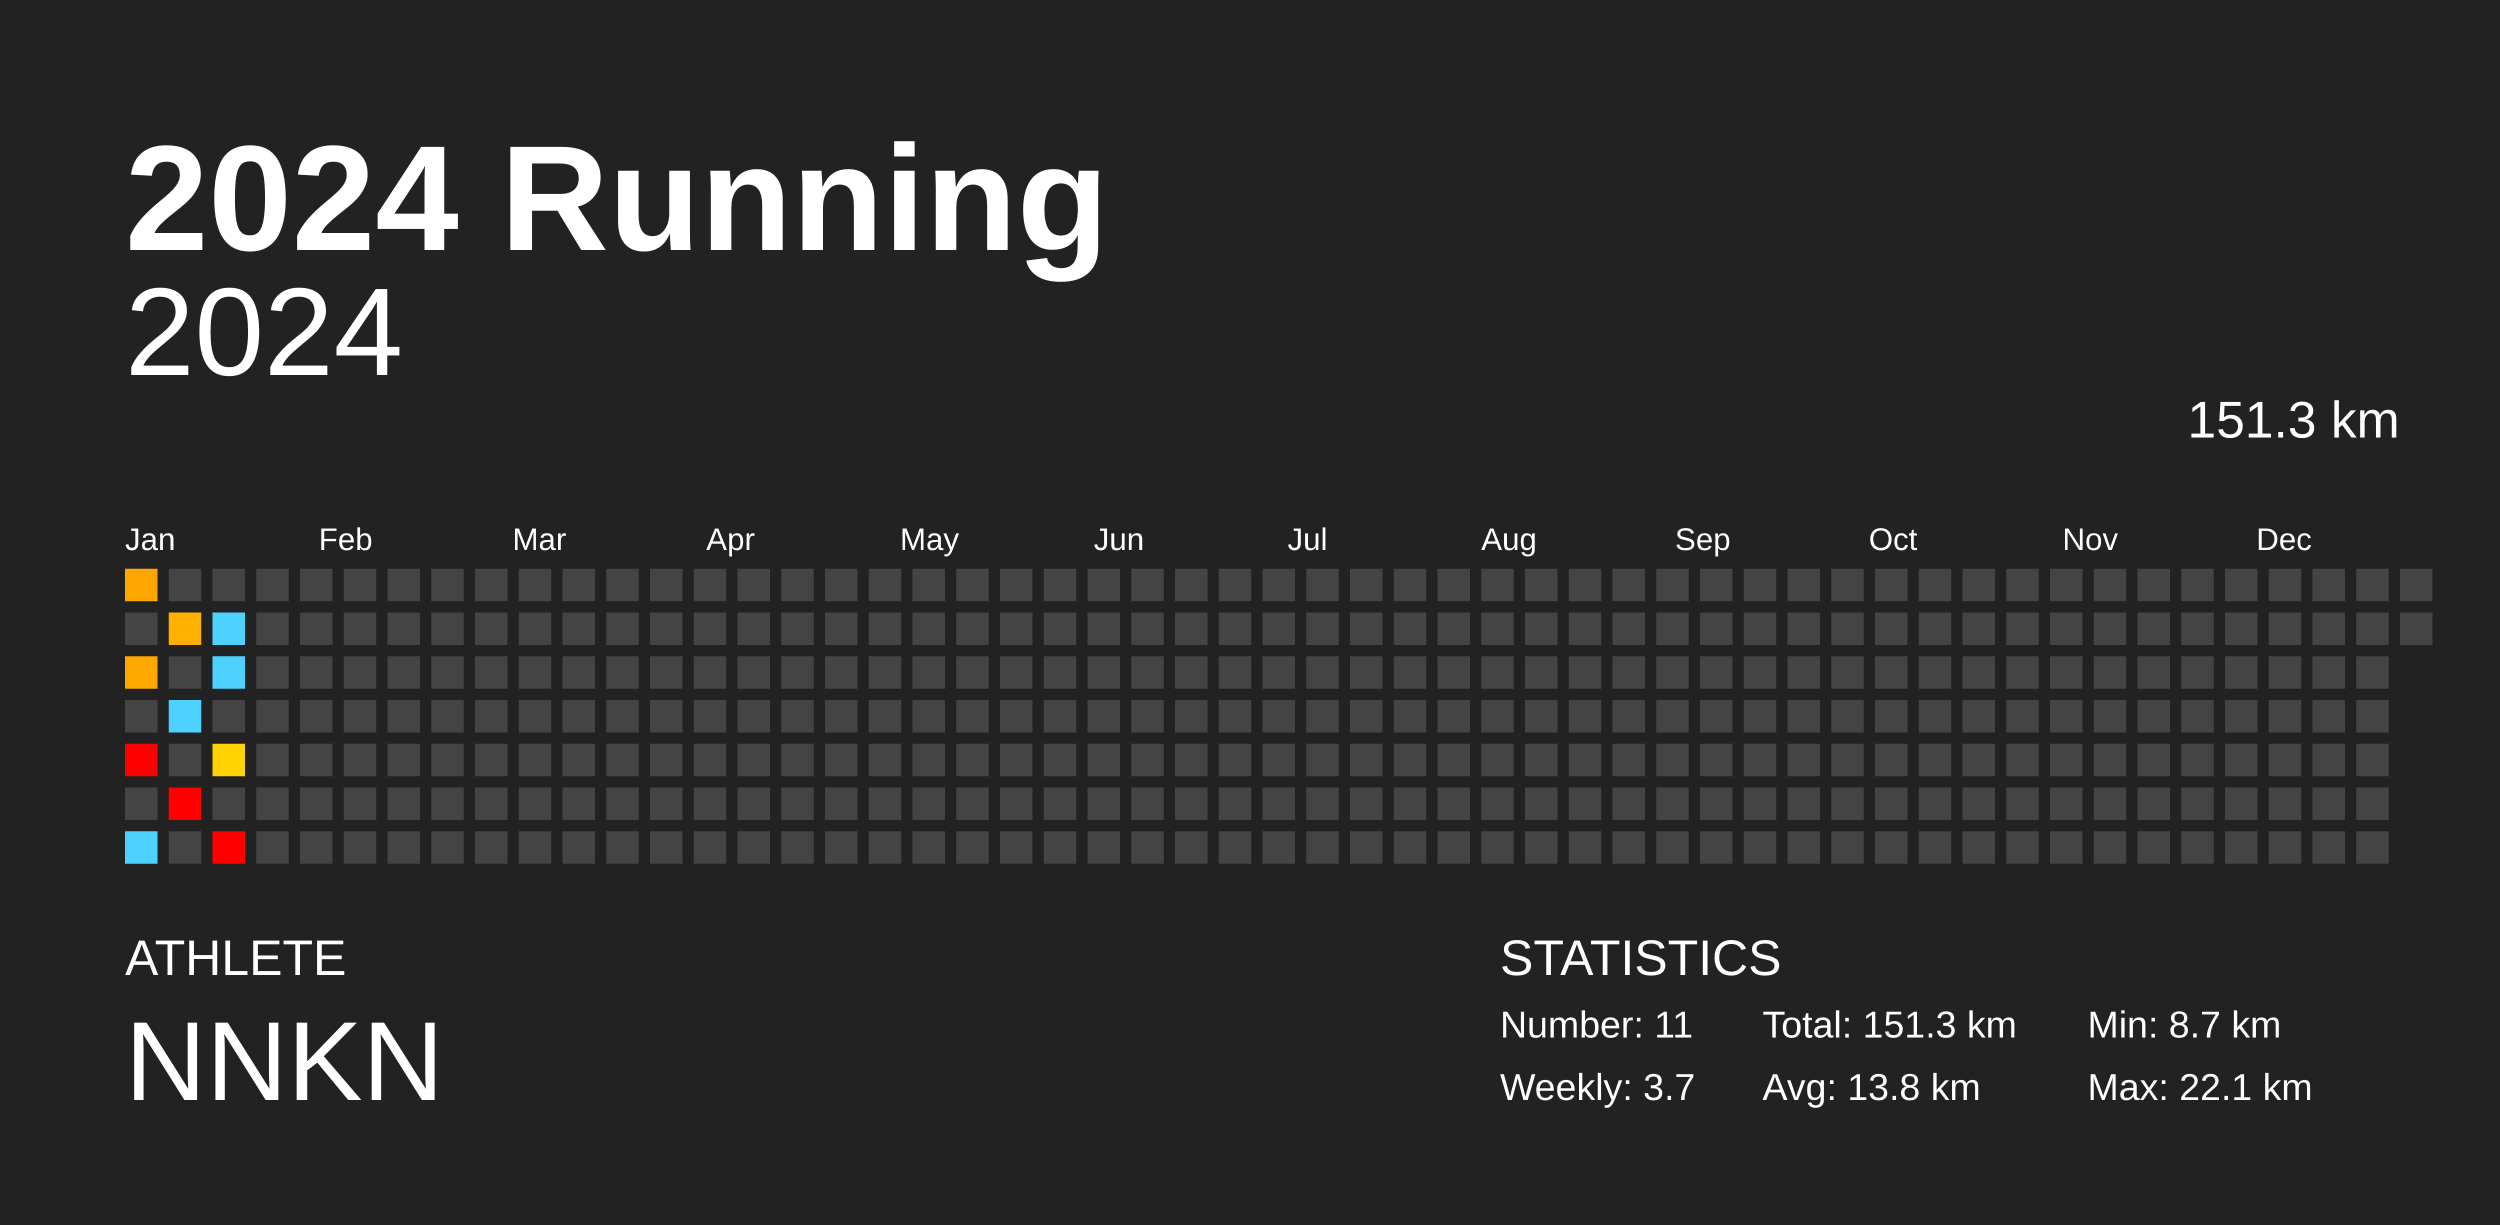
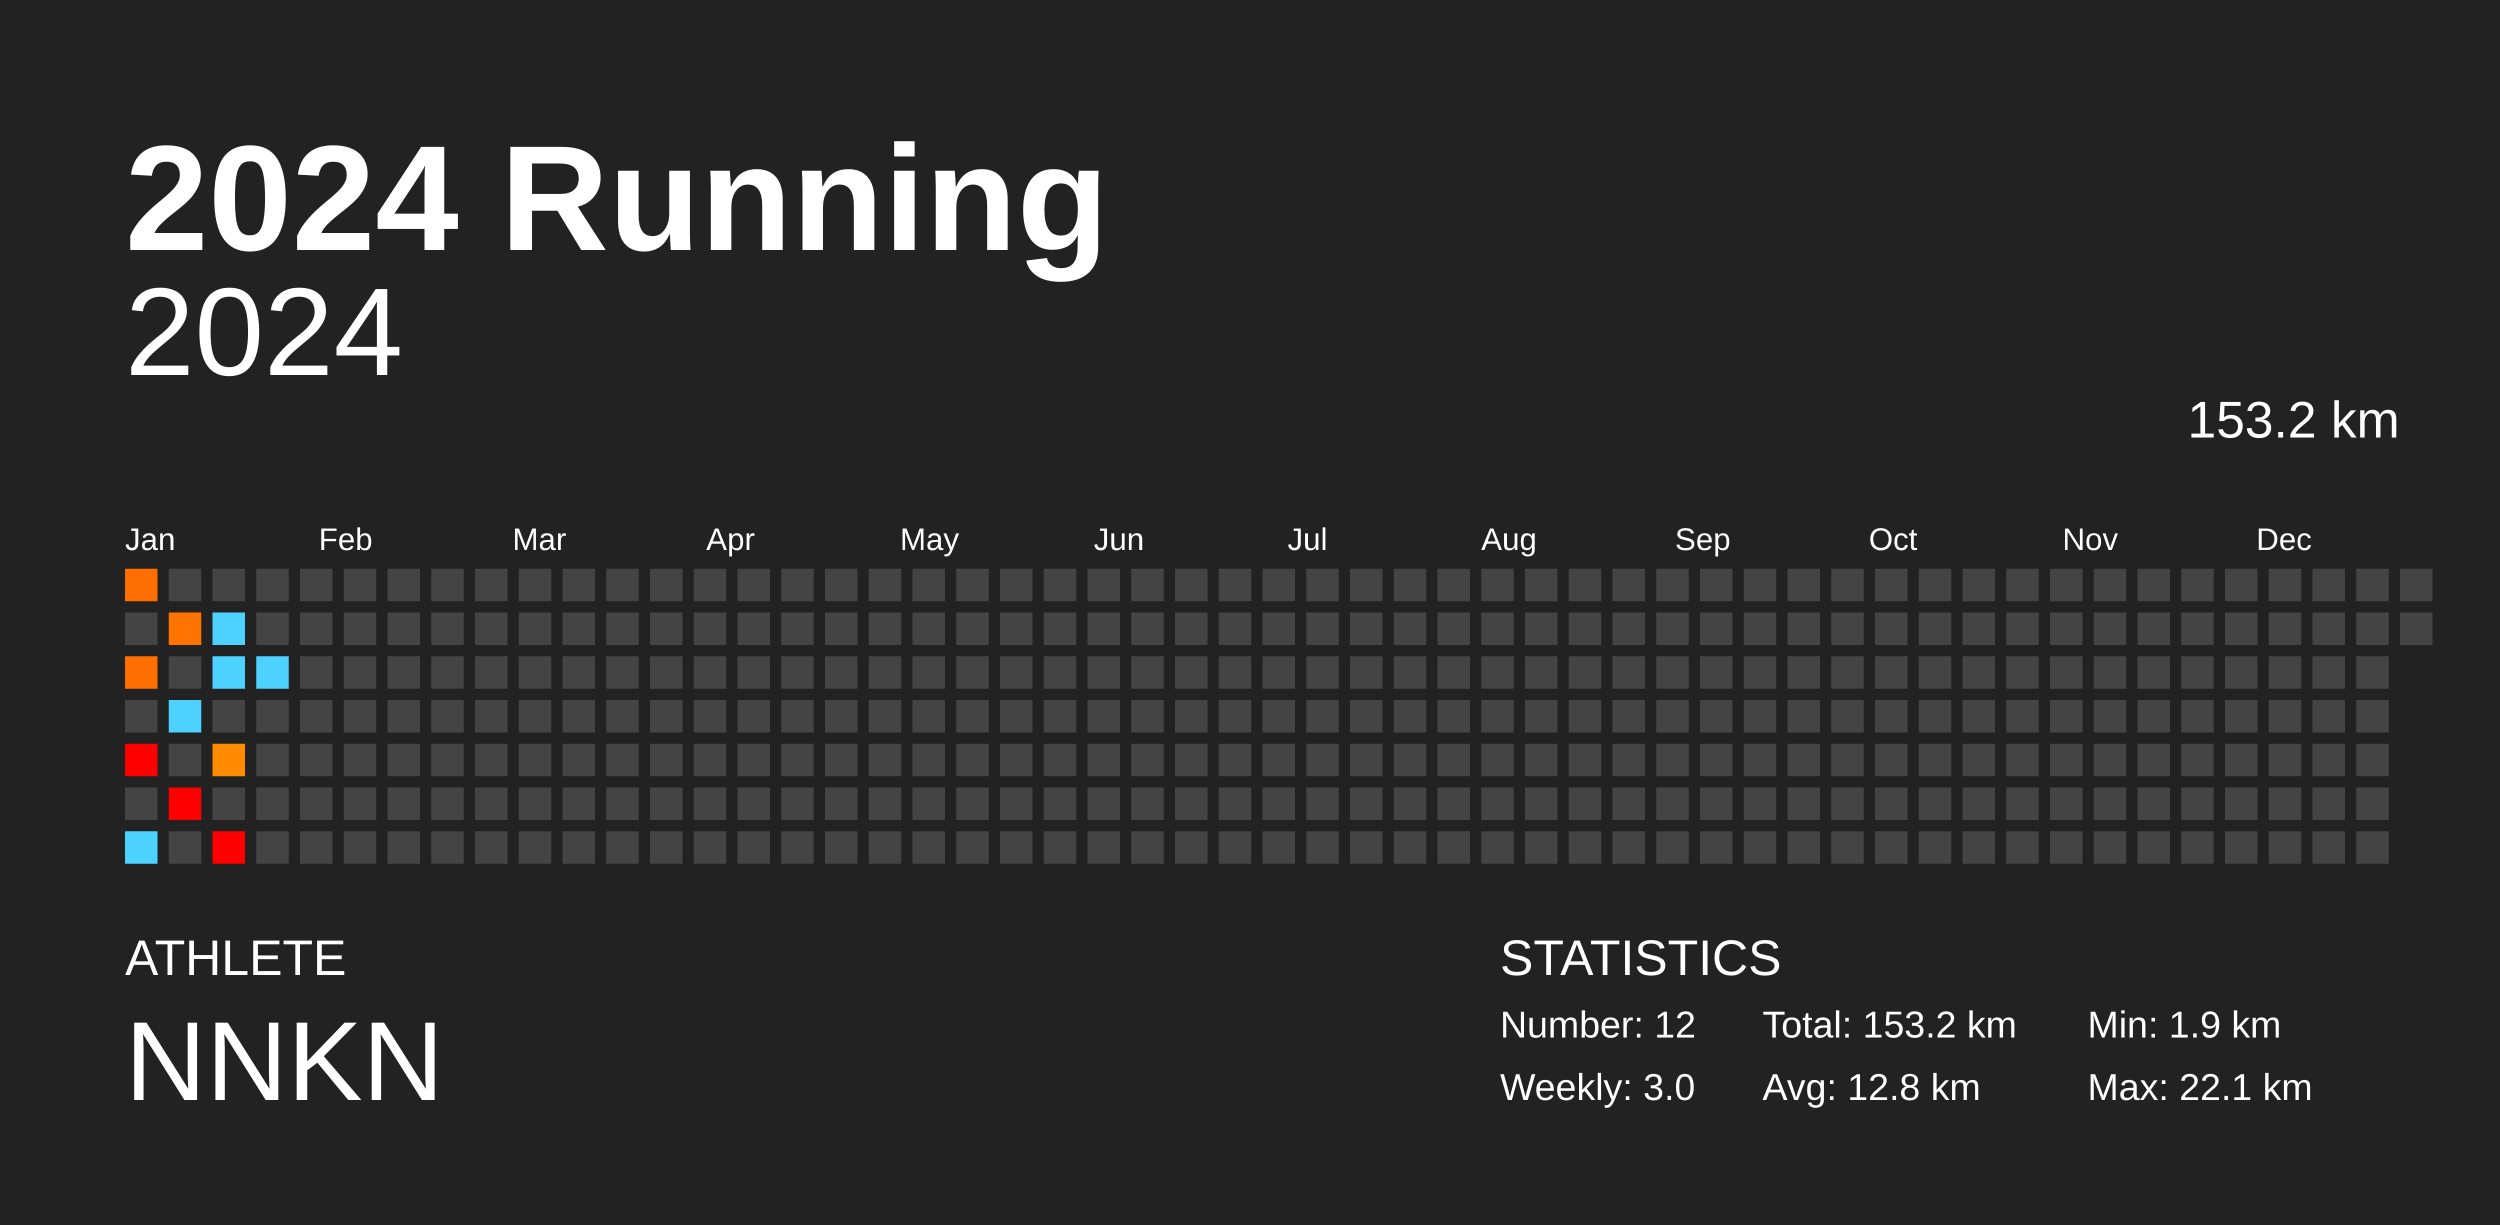
<svg xmlns="http://www.w3.org/2000/svg" baseProfile="full" height="98mm" version="1.1" viewBox="0,0,200,98" width="200mm">
  <defs />
  <rect fill="#222222" height="98" width="200" x="0" y="0" />
  <text fill="#FFFFFF" style="font-size:12px; font-family:Arial; font-weight:bold;" x="10" y="20">2024 Running</text>
  <text fill="#FFFFFF" style="font-size:4px; font-family:Arial" x="10" y="78">ATHLETE</text>
  <text fill="#FFFFFF" style="font-size:9px; font-family:Arial" x="10" y="88">NNKN</text>
  <text fill="#FFFFFF" style="font-size:4px; font-family:Arial" x="120" y="78">STATISTICS</text>
-   <text fill="#FFFFFF" style="font-size:3px; font-family:Arial" x="120" y="83">Number: 11</text>
-   <text fill="#FFFFFF" style="font-size:3px; font-family:Arial" x="120" y="88">Weekly: 3.7</text>
-   <text fill="#FFFFFF" style="font-size:3px; font-family:Arial" x="141" y="83">Total: 151.3 km</text>
-   <text fill="#FFFFFF" style="font-size:3px; font-family:Arial" x="141" y="88">Avg: 13.8 km</text>
-   <text fill="#FFFFFF" style="font-size:3px; font-family:Arial" x="167" y="83">Min: 8.7 km</text>
+   <text fill="#FFFFFF" style="font-size:3px; font-family:Arial" x="120" y="83">Number: 12</text>
+   <text fill="#FFFFFF" style="font-size:3px; font-family:Arial" x="120" y="88">Weekly: 3.0</text>
+   <text fill="#FFFFFF" style="font-size:3px; font-family:Arial" x="141" y="83">Total: 153.2 km</text>
+   <text fill="#FFFFFF" style="font-size:3px; font-family:Arial" x="141" y="88">Avg: 12.8 km</text>
+   <text fill="#FFFFFF" style="font-size:3px; font-family:Arial" x="167" y="83">Min: 1.9 km</text>
  <text fill="#FFFFFF" style="font-size:3px; font-family:Arial" x="167" y="88">Max: 22.1 km</text>
  <text alignment-baseline="hanging" fill="#FFFFFF" style="font-size:10.0px; font-family:Arial;" x="10" y="30">2024</text>
-   <text alignment-baseline="hanging" fill="#FFFFFF" style="font-size:4.125px; font-family:Arial;" x="175" y="35">151.3 km</text>
+   <text alignment-baseline="hanging" fill="#FFFFFF" style="font-size:4.125px; font-family:Arial;" x="175" y="35">153.2 km</text>
  <text fill="#FFFFFF" style="font-size:2.5px; font-family:Arial" x="10.0" y="44">Jan</text>
  <text fill="#FFFFFF" style="font-size:2.5px; font-family:Arial" x="25.5" y="44">Feb</text>
  <text fill="#FFFFFF" style="font-size:2.5px; font-family:Arial" x="41.0" y="44">Mar</text>
  <text fill="#FFFFFF" style="font-size:2.5px; font-family:Arial" x="56.5" y="44">Apr</text>
  <text fill="#FFFFFF" style="font-size:2.5px; font-family:Arial" x="72.0" y="44">May</text>
  <text fill="#FFFFFF" style="font-size:2.5px; font-family:Arial" x="87.5" y="44">Jun</text>
  <text fill="#FFFFFF" style="font-size:2.5px; font-family:Arial" x="103.0" y="44">Jul</text>
  <text fill="#FFFFFF" style="font-size:2.5px; font-family:Arial" x="118.5" y="44">Aug</text>
  <text fill="#FFFFFF" style="font-size:2.5px; font-family:Arial" x="134.0" y="44">Sep</text>
  <text fill="#FFFFFF" style="font-size:2.5px; font-family:Arial" x="149.5" y="44">Oct</text>
  <text fill="#FFFFFF" style="font-size:2.5px; font-family:Arial" x="165.0" y="44">Nov</text>
  <text fill="#FFFFFF" style="font-size:2.5px; font-family:Arial" x="180.5" y="44">Dec</text>
-   <rect fill="#ffa700" height="2.6" width="2.6" x="10.0" y="45.5" />
+   <rect fill="#ff6e00" height="2.6" width="2.6" x="10.0" y="45.5" />
  <rect fill="#444444" height="2.6" width="2.6" x="10.0" y="49.0" />
-   <rect fill="#ffa800" height="2.6" width="2.6" x="10.0" y="52.5" />
+   <rect fill="#ff6f00" height="2.6" width="2.6" x="10.0" y="52.5" />
  <rect fill="#444444" height="2.6" width="2.6" x="10.0" y="56.0" />
  <rect fill="red" height="2.6" width="2.6" x="10.0" y="59.5" />
  <rect fill="#444444" height="2.6" width="2.6" x="10.0" y="63.0" />
  <rect fill="#4dd2ff" height="2.6" width="2.6" x="10.0" y="66.5" />
  <rect fill="#444444" height="2.6" width="2.6" x="13.5" y="45.5" />
-   <rect fill="#ffb000" height="2.6" width="2.6" x="13.5" y="49.0" />
+   <rect fill="#ff7400" height="2.6" width="2.6" x="13.5" y="49.0" />
  <rect fill="#444444" height="2.6" width="2.6" x="13.5" y="52.5" />
  <rect fill="#4dd2ff" height="2.6" width="2.6" x="13.5" y="56.0" />
  <rect fill="#444444" height="2.6" width="2.6" x="13.5" y="59.5" />
  <rect fill="red" height="2.6" width="2.6" x="13.5" y="63.0" />
  <rect fill="#444444" height="2.6" width="2.6" x="13.5" y="66.5" />
  <rect fill="#444444" height="2.6" width="2.6" x="17.0" y="45.5" />
  <rect fill="#4dd2ff" height="2.6" width="2.6" x="17.0" y="49.0" />
  <rect fill="#4dd2ff" height="2.6" width="2.6" x="17.0" y="52.5" />
  <rect fill="#444444" height="2.6" width="2.6" x="17.0" y="56.0" />
-   <rect fill="#ffd200" height="2.6" width="2.6" x="17.0" y="59.5" />
+   <rect fill="#ff8b00" height="2.6" width="2.6" x="17.0" y="59.5" />
  <rect fill="#444444" height="2.6" width="2.6" x="17.0" y="63.0" />
  <rect fill="red" height="2.6" width="2.6" x="17.0" y="66.5" />
  <rect fill="#444444" height="2.6" width="2.6" x="20.5" y="45.5" />
  <rect fill="#444444" height="2.6" width="2.6" x="20.5" y="49.0" />
-   <rect fill="#444444" height="2.6" width="2.6" x="20.5" y="52.5" />
+   <rect fill="#4dd2ff" height="2.6" width="2.6" x="20.5" y="52.5" />
  <rect fill="#444444" height="2.6" width="2.6" x="20.5" y="56.0" />
  <rect fill="#444444" height="2.6" width="2.6" x="20.5" y="59.5" />
  <rect fill="#444444" height="2.6" width="2.6" x="20.5" y="63.0" />
  <rect fill="#444444" height="2.6" width="2.6" x="20.5" y="66.5" />
  <rect fill="#444444" height="2.6" width="2.6" x="24.0" y="45.5" />
  <rect fill="#444444" height="2.6" width="2.6" x="24.0" y="49.0" />
  <rect fill="#444444" height="2.6" width="2.6" x="24.0" y="52.5" />
  <rect fill="#444444" height="2.6" width="2.6" x="24.0" y="56.0" />
  <rect fill="#444444" height="2.6" width="2.6" x="24.0" y="59.5" />
  <rect fill="#444444" height="2.6" width="2.6" x="24.0" y="63.0" />
  <rect fill="#444444" height="2.6" width="2.6" x="24.0" y="66.5" />
  <rect fill="#444444" height="2.6" width="2.6" x="27.5" y="45.5" />
  <rect fill="#444444" height="2.6" width="2.6" x="27.5" y="49.0" />
  <rect fill="#444444" height="2.6" width="2.6" x="27.5" y="52.5" />
  <rect fill="#444444" height="2.6" width="2.6" x="27.5" y="56.0" />
  <rect fill="#444444" height="2.6" width="2.6" x="27.5" y="59.5" />
  <rect fill="#444444" height="2.6" width="2.6" x="27.5" y="63.0" />
  <rect fill="#444444" height="2.6" width="2.6" x="27.5" y="66.5" />
  <rect fill="#444444" height="2.6" width="2.6" x="31.0" y="45.5" />
  <rect fill="#444444" height="2.6" width="2.6" x="31.0" y="49.0" />
  <rect fill="#444444" height="2.6" width="2.6" x="31.0" y="52.5" />
  <rect fill="#444444" height="2.6" width="2.6" x="31.0" y="56.0" />
  <rect fill="#444444" height="2.6" width="2.6" x="31.0" y="59.5" />
  <rect fill="#444444" height="2.6" width="2.6" x="31.0" y="63.0" />
  <rect fill="#444444" height="2.6" width="2.6" x="31.0" y="66.5" />
  <rect fill="#444444" height="2.6" width="2.6" x="34.5" y="45.5" />
  <rect fill="#444444" height="2.6" width="2.6" x="34.5" y="49.0" />
  <rect fill="#444444" height="2.6" width="2.6" x="34.5" y="52.5" />
  <rect fill="#444444" height="2.6" width="2.6" x="34.5" y="56.0" />
  <rect fill="#444444" height="2.6" width="2.6" x="34.5" y="59.5" />
  <rect fill="#444444" height="2.6" width="2.6" x="34.5" y="63.0" />
  <rect fill="#444444" height="2.6" width="2.6" x="34.5" y="66.5" />
  <rect fill="#444444" height="2.6" width="2.6" x="38.0" y="45.5" />
  <rect fill="#444444" height="2.6" width="2.6" x="38.0" y="49.0" />
  <rect fill="#444444" height="2.6" width="2.6" x="38.0" y="52.5" />
  <rect fill="#444444" height="2.6" width="2.6" x="38.0" y="56.0" />
  <rect fill="#444444" height="2.6" width="2.6" x="38.0" y="59.5" />
  <rect fill="#444444" height="2.6" width="2.6" x="38.0" y="63.0" />
  <rect fill="#444444" height="2.6" width="2.6" x="38.0" y="66.5" />
  <rect fill="#444444" height="2.6" width="2.6" x="41.5" y="45.5" />
  <rect fill="#444444" height="2.6" width="2.6" x="41.5" y="49.0" />
  <rect fill="#444444" height="2.6" width="2.6" x="41.5" y="52.5" />
  <rect fill="#444444" height="2.6" width="2.6" x="41.5" y="56.0" />
  <rect fill="#444444" height="2.6" width="2.6" x="41.5" y="59.5" />
  <rect fill="#444444" height="2.6" width="2.6" x="41.5" y="63.0" />
  <rect fill="#444444" height="2.6" width="2.6" x="41.5" y="66.5" />
  <rect fill="#444444" height="2.6" width="2.6" x="45.0" y="45.5" />
  <rect fill="#444444" height="2.6" width="2.6" x="45.0" y="49.0" />
  <rect fill="#444444" height="2.6" width="2.6" x="45.0" y="52.5" />
  <rect fill="#444444" height="2.6" width="2.6" x="45.0" y="56.0" />
  <rect fill="#444444" height="2.6" width="2.6" x="45.0" y="59.5" />
  <rect fill="#444444" height="2.6" width="2.6" x="45.0" y="63.0" />
  <rect fill="#444444" height="2.6" width="2.6" x="45.0" y="66.5" />
  <rect fill="#444444" height="2.6" width="2.6" x="48.5" y="45.5" />
  <rect fill="#444444" height="2.6" width="2.6" x="48.5" y="49.0" />
  <rect fill="#444444" height="2.6" width="2.6" x="48.5" y="52.5" />
  <rect fill="#444444" height="2.6" width="2.6" x="48.5" y="56.0" />
  <rect fill="#444444" height="2.6" width="2.6" x="48.5" y="59.5" />
  <rect fill="#444444" height="2.6" width="2.6" x="48.5" y="63.0" />
  <rect fill="#444444" height="2.6" width="2.6" x="48.5" y="66.5" />
  <rect fill="#444444" height="2.6" width="2.6" x="52.0" y="45.5" />
  <rect fill="#444444" height="2.6" width="2.6" x="52.0" y="49.0" />
  <rect fill="#444444" height="2.6" width="2.6" x="52.0" y="52.5" />
  <rect fill="#444444" height="2.6" width="2.6" x="52.0" y="56.0" />
  <rect fill="#444444" height="2.6" width="2.6" x="52.0" y="59.5" />
  <rect fill="#444444" height="2.6" width="2.6" x="52.0" y="63.0" />
  <rect fill="#444444" height="2.6" width="2.6" x="52.0" y="66.5" />
  <rect fill="#444444" height="2.6" width="2.6" x="55.5" y="45.5" />
  <rect fill="#444444" height="2.6" width="2.6" x="55.5" y="49.0" />
  <rect fill="#444444" height="2.6" width="2.6" x="55.5" y="52.5" />
  <rect fill="#444444" height="2.6" width="2.6" x="55.5" y="56.0" />
  <rect fill="#444444" height="2.6" width="2.6" x="55.5" y="59.5" />
  <rect fill="#444444" height="2.6" width="2.6" x="55.5" y="63.0" />
  <rect fill="#444444" height="2.6" width="2.6" x="55.5" y="66.5" />
  <rect fill="#444444" height="2.6" width="2.6" x="59.0" y="45.5" />
  <rect fill="#444444" height="2.6" width="2.6" x="59.0" y="49.0" />
  <rect fill="#444444" height="2.6" width="2.6" x="59.0" y="52.5" />
  <rect fill="#444444" height="2.6" width="2.6" x="59.0" y="56.0" />
  <rect fill="#444444" height="2.6" width="2.6" x="59.0" y="59.5" />
  <rect fill="#444444" height="2.6" width="2.6" x="59.0" y="63.0" />
  <rect fill="#444444" height="2.6" width="2.6" x="59.0" y="66.5" />
  <rect fill="#444444" height="2.6" width="2.6" x="62.5" y="45.5" />
  <rect fill="#444444" height="2.6" width="2.6" x="62.5" y="49.0" />
  <rect fill="#444444" height="2.6" width="2.6" x="62.5" y="52.5" />
  <rect fill="#444444" height="2.6" width="2.6" x="62.5" y="56.0" />
  <rect fill="#444444" height="2.6" width="2.6" x="62.5" y="59.5" />
  <rect fill="#444444" height="2.6" width="2.6" x="62.5" y="63.0" />
  <rect fill="#444444" height="2.6" width="2.6" x="62.5" y="66.5" />
  <rect fill="#444444" height="2.6" width="2.6" x="66.0" y="45.5" />
  <rect fill="#444444" height="2.6" width="2.6" x="66.0" y="49.0" />
  <rect fill="#444444" height="2.6" width="2.6" x="66.0" y="52.5" />
  <rect fill="#444444" height="2.6" width="2.6" x="66.0" y="56.0" />
  <rect fill="#444444" height="2.6" width="2.6" x="66.0" y="59.5" />
  <rect fill="#444444" height="2.6" width="2.6" x="66.0" y="63.0" />
  <rect fill="#444444" height="2.6" width="2.6" x="66.0" y="66.5" />
  <rect fill="#444444" height="2.6" width="2.6" x="69.5" y="45.5" />
  <rect fill="#444444" height="2.6" width="2.6" x="69.5" y="49.0" />
  <rect fill="#444444" height="2.6" width="2.6" x="69.5" y="52.5" />
  <rect fill="#444444" height="2.6" width="2.6" x="69.5" y="56.0" />
  <rect fill="#444444" height="2.6" width="2.6" x="69.5" y="59.5" />
  <rect fill="#444444" height="2.6" width="2.6" x="69.5" y="63.0" />
  <rect fill="#444444" height="2.6" width="2.6" x="69.5" y="66.5" />
  <rect fill="#444444" height="2.6" width="2.6" x="73.0" y="45.5" />
  <rect fill="#444444" height="2.6" width="2.6" x="73.0" y="49.0" />
  <rect fill="#444444" height="2.6" width="2.6" x="73.0" y="52.5" />
  <rect fill="#444444" height="2.6" width="2.6" x="73.0" y="56.0" />
  <rect fill="#444444" height="2.6" width="2.6" x="73.0" y="59.5" />
  <rect fill="#444444" height="2.6" width="2.6" x="73.0" y="63.0" />
  <rect fill="#444444" height="2.6" width="2.6" x="73.0" y="66.5" />
  <rect fill="#444444" height="2.6" width="2.6" x="76.5" y="45.5" />
  <rect fill="#444444" height="2.6" width="2.6" x="76.5" y="49.0" />
  <rect fill="#444444" height="2.6" width="2.6" x="76.5" y="52.5" />
  <rect fill="#444444" height="2.6" width="2.6" x="76.5" y="56.0" />
  <rect fill="#444444" height="2.6" width="2.6" x="76.5" y="59.5" />
  <rect fill="#444444" height="2.6" width="2.6" x="76.5" y="63.0" />
  <rect fill="#444444" height="2.6" width="2.6" x="76.5" y="66.5" />
  <rect fill="#444444" height="2.6" width="2.6" x="80.0" y="45.5" />
  <rect fill="#444444" height="2.6" width="2.6" x="80.0" y="49.0" />
  <rect fill="#444444" height="2.6" width="2.6" x="80.0" y="52.5" />
  <rect fill="#444444" height="2.6" width="2.6" x="80.0" y="56.0" />
  <rect fill="#444444" height="2.6" width="2.6" x="80.0" y="59.5" />
  <rect fill="#444444" height="2.6" width="2.6" x="80.0" y="63.0" />
  <rect fill="#444444" height="2.6" width="2.6" x="80.0" y="66.5" />
  <rect fill="#444444" height="2.6" width="2.6" x="83.5" y="45.5" />
  <rect fill="#444444" height="2.6" width="2.6" x="83.5" y="49.0" />
  <rect fill="#444444" height="2.6" width="2.6" x="83.5" y="52.5" />
  <rect fill="#444444" height="2.6" width="2.6" x="83.5" y="56.0" />
  <rect fill="#444444" height="2.6" width="2.6" x="83.5" y="59.5" />
  <rect fill="#444444" height="2.6" width="2.6" x="83.5" y="63.0" />
  <rect fill="#444444" height="2.6" width="2.6" x="83.5" y="66.5" />
  <rect fill="#444444" height="2.6" width="2.6" x="87.0" y="45.5" />
  <rect fill="#444444" height="2.6" width="2.6" x="87.0" y="49.0" />
  <rect fill="#444444" height="2.6" width="2.6" x="87.0" y="52.5" />
  <rect fill="#444444" height="2.6" width="2.6" x="87.0" y="56.0" />
  <rect fill="#444444" height="2.6" width="2.6" x="87.0" y="59.5" />
  <rect fill="#444444" height="2.6" width="2.6" x="87.0" y="63.0" />
  <rect fill="#444444" height="2.6" width="2.6" x="87.0" y="66.5" />
  <rect fill="#444444" height="2.6" width="2.6" x="90.5" y="45.5" />
  <rect fill="#444444" height="2.6" width="2.6" x="90.5" y="49.0" />
  <rect fill="#444444" height="2.6" width="2.6" x="90.5" y="52.5" />
  <rect fill="#444444" height="2.6" width="2.6" x="90.5" y="56.0" />
  <rect fill="#444444" height="2.6" width="2.6" x="90.5" y="59.5" />
  <rect fill="#444444" height="2.6" width="2.6" x="90.5" y="63.0" />
  <rect fill="#444444" height="2.6" width="2.6" x="90.5" y="66.5" />
  <rect fill="#444444" height="2.6" width="2.6" x="94.0" y="45.5" />
  <rect fill="#444444" height="2.6" width="2.6" x="94.0" y="49.0" />
  <rect fill="#444444" height="2.6" width="2.6" x="94.0" y="52.5" />
  <rect fill="#444444" height="2.6" width="2.6" x="94.0" y="56.0" />
  <rect fill="#444444" height="2.6" width="2.6" x="94.0" y="59.5" />
  <rect fill="#444444" height="2.6" width="2.6" x="94.0" y="63.0" />
  <rect fill="#444444" height="2.6" width="2.6" x="94.0" y="66.5" />
  <rect fill="#444444" height="2.6" width="2.6" x="97.5" y="45.5" />
  <rect fill="#444444" height="2.6" width="2.6" x="97.5" y="49.0" />
  <rect fill="#444444" height="2.6" width="2.6" x="97.5" y="52.5" />
  <rect fill="#444444" height="2.6" width="2.6" x="97.5" y="56.0" />
  <rect fill="#444444" height="2.6" width="2.6" x="97.5" y="59.5" />
  <rect fill="#444444" height="2.6" width="2.6" x="97.5" y="63.0" />
  <rect fill="#444444" height="2.6" width="2.6" x="97.5" y="66.5" />
  <rect fill="#444444" height="2.6" width="2.6" x="101.0" y="45.5" />
  <rect fill="#444444" height="2.6" width="2.6" x="101.0" y="49.0" />
  <rect fill="#444444" height="2.6" width="2.6" x="101.0" y="52.5" />
  <rect fill="#444444" height="2.6" width="2.6" x="101.0" y="56.0" />
  <rect fill="#444444" height="2.6" width="2.6" x="101.0" y="59.5" />
  <rect fill="#444444" height="2.6" width="2.6" x="101.0" y="63.0" />
  <rect fill="#444444" height="2.6" width="2.6" x="101.0" y="66.5" />
  <rect fill="#444444" height="2.6" width="2.6" x="104.5" y="45.5" />
  <rect fill="#444444" height="2.6" width="2.6" x="104.5" y="49.0" />
  <rect fill="#444444" height="2.6" width="2.6" x="104.5" y="52.5" />
  <rect fill="#444444" height="2.6" width="2.6" x="104.5" y="56.0" />
  <rect fill="#444444" height="2.6" width="2.6" x="104.5" y="59.5" />
  <rect fill="#444444" height="2.6" width="2.6" x="104.5" y="63.0" />
  <rect fill="#444444" height="2.6" width="2.6" x="104.5" y="66.5" />
  <rect fill="#444444" height="2.6" width="2.6" x="108.0" y="45.5" />
  <rect fill="#444444" height="2.6" width="2.6" x="108.0" y="49.0" />
  <rect fill="#444444" height="2.6" width="2.6" x="108.0" y="52.5" />
  <rect fill="#444444" height="2.6" width="2.6" x="108.0" y="56.0" />
  <rect fill="#444444" height="2.6" width="2.6" x="108.0" y="59.5" />
  <rect fill="#444444" height="2.6" width="2.6" x="108.0" y="63.0" />
  <rect fill="#444444" height="2.6" width="2.6" x="108.0" y="66.5" />
  <rect fill="#444444" height="2.6" width="2.6" x="111.5" y="45.5" />
  <rect fill="#444444" height="2.6" width="2.6" x="111.5" y="49.0" />
  <rect fill="#444444" height="2.6" width="2.6" x="111.5" y="52.5" />
  <rect fill="#444444" height="2.6" width="2.6" x="111.5" y="56.0" />
  <rect fill="#444444" height="2.6" width="2.6" x="111.5" y="59.5" />
  <rect fill="#444444" height="2.6" width="2.6" x="111.5" y="63.0" />
  <rect fill="#444444" height="2.6" width="2.6" x="111.5" y="66.5" />
  <rect fill="#444444" height="2.6" width="2.6" x="115.0" y="45.5" />
  <rect fill="#444444" height="2.6" width="2.6" x="115.0" y="49.0" />
  <rect fill="#444444" height="2.6" width="2.6" x="115.0" y="52.5" />
  <rect fill="#444444" height="2.6" width="2.6" x="115.0" y="56.0" />
  <rect fill="#444444" height="2.6" width="2.6" x="115.0" y="59.5" />
  <rect fill="#444444" height="2.6" width="2.6" x="115.0" y="63.0" />
  <rect fill="#444444" height="2.6" width="2.6" x="115.0" y="66.5" />
  <rect fill="#444444" height="2.6" width="2.6" x="118.5" y="45.5" />
  <rect fill="#444444" height="2.6" width="2.6" x="118.5" y="49.0" />
  <rect fill="#444444" height="2.6" width="2.6" x="118.5" y="52.5" />
  <rect fill="#444444" height="2.6" width="2.6" x="118.5" y="56.0" />
  <rect fill="#444444" height="2.6" width="2.6" x="118.5" y="59.5" />
  <rect fill="#444444" height="2.6" width="2.6" x="118.5" y="63.0" />
  <rect fill="#444444" height="2.6" width="2.6" x="118.5" y="66.5" />
  <rect fill="#444444" height="2.6" width="2.6" x="122.0" y="45.5" />
  <rect fill="#444444" height="2.6" width="2.6" x="122.0" y="49.0" />
  <rect fill="#444444" height="2.6" width="2.6" x="122.0" y="52.5" />
  <rect fill="#444444" height="2.6" width="2.6" x="122.0" y="56.0" />
  <rect fill="#444444" height="2.6" width="2.6" x="122.0" y="59.5" />
  <rect fill="#444444" height="2.6" width="2.6" x="122.0" y="63.0" />
  <rect fill="#444444" height="2.6" width="2.6" x="122.0" y="66.5" />
  <rect fill="#444444" height="2.6" width="2.6" x="125.5" y="45.5" />
  <rect fill="#444444" height="2.6" width="2.6" x="125.5" y="49.0" />
  <rect fill="#444444" height="2.6" width="2.6" x="125.5" y="52.5" />
  <rect fill="#444444" height="2.6" width="2.6" x="125.5" y="56.0" />
  <rect fill="#444444" height="2.6" width="2.6" x="125.5" y="59.5" />
  <rect fill="#444444" height="2.6" width="2.6" x="125.5" y="63.0" />
  <rect fill="#444444" height="2.6" width="2.6" x="125.5" y="66.5" />
  <rect fill="#444444" height="2.6" width="2.6" x="129.0" y="45.5" />
  <rect fill="#444444" height="2.6" width="2.6" x="129.0" y="49.0" />
  <rect fill="#444444" height="2.6" width="2.6" x="129.0" y="52.5" />
  <rect fill="#444444" height="2.6" width="2.6" x="129.0" y="56.0" />
  <rect fill="#444444" height="2.6" width="2.6" x="129.0" y="59.5" />
  <rect fill="#444444" height="2.6" width="2.6" x="129.0" y="63.0" />
  <rect fill="#444444" height="2.6" width="2.6" x="129.0" y="66.5" />
  <rect fill="#444444" height="2.6" width="2.6" x="132.5" y="45.5" />
  <rect fill="#444444" height="2.6" width="2.6" x="132.5" y="49.0" />
  <rect fill="#444444" height="2.6" width="2.6" x="132.5" y="52.5" />
  <rect fill="#444444" height="2.6" width="2.6" x="132.5" y="56.0" />
  <rect fill="#444444" height="2.6" width="2.6" x="132.5" y="59.5" />
  <rect fill="#444444" height="2.6" width="2.6" x="132.5" y="63.0" />
  <rect fill="#444444" height="2.6" width="2.6" x="132.5" y="66.5" />
  <rect fill="#444444" height="2.6" width="2.6" x="136.0" y="45.5" />
  <rect fill="#444444" height="2.6" width="2.6" x="136.0" y="49.0" />
  <rect fill="#444444" height="2.6" width="2.6" x="136.0" y="52.5" />
  <rect fill="#444444" height="2.6" width="2.6" x="136.0" y="56.0" />
  <rect fill="#444444" height="2.6" width="2.6" x="136.0" y="59.5" />
  <rect fill="#444444" height="2.6" width="2.6" x="136.0" y="63.0" />
  <rect fill="#444444" height="2.6" width="2.6" x="136.0" y="66.5" />
  <rect fill="#444444" height="2.6" width="2.6" x="139.5" y="45.5" />
  <rect fill="#444444" height="2.6" width="2.6" x="139.5" y="49.0" />
  <rect fill="#444444" height="2.6" width="2.6" x="139.5" y="52.5" />
  <rect fill="#444444" height="2.6" width="2.6" x="139.5" y="56.0" />
  <rect fill="#444444" height="2.6" width="2.6" x="139.5" y="59.5" />
  <rect fill="#444444" height="2.6" width="2.6" x="139.5" y="63.0" />
  <rect fill="#444444" height="2.6" width="2.6" x="139.5" y="66.5" />
  <rect fill="#444444" height="2.6" width="2.6" x="143.0" y="45.5" />
  <rect fill="#444444" height="2.6" width="2.6" x="143.0" y="49.0" />
  <rect fill="#444444" height="2.6" width="2.6" x="143.0" y="52.5" />
  <rect fill="#444444" height="2.6" width="2.6" x="143.0" y="56.0" />
  <rect fill="#444444" height="2.6" width="2.6" x="143.0" y="59.5" />
  <rect fill="#444444" height="2.6" width="2.6" x="143.0" y="63.0" />
  <rect fill="#444444" height="2.6" width="2.6" x="143.0" y="66.5" />
  <rect fill="#444444" height="2.6" width="2.6" x="146.5" y="45.5" />
  <rect fill="#444444" height="2.6" width="2.6" x="146.5" y="49.0" />
  <rect fill="#444444" height="2.6" width="2.6" x="146.5" y="52.5" />
  <rect fill="#444444" height="2.6" width="2.6" x="146.5" y="56.0" />
  <rect fill="#444444" height="2.6" width="2.6" x="146.5" y="59.5" />
  <rect fill="#444444" height="2.6" width="2.6" x="146.5" y="63.0" />
  <rect fill="#444444" height="2.6" width="2.6" x="146.5" y="66.5" />
  <rect fill="#444444" height="2.6" width="2.6" x="150.0" y="45.5" />
  <rect fill="#444444" height="2.6" width="2.6" x="150.0" y="49.0" />
  <rect fill="#444444" height="2.6" width="2.6" x="150.0" y="52.5" />
  <rect fill="#444444" height="2.6" width="2.6" x="150.0" y="56.0" />
  <rect fill="#444444" height="2.6" width="2.6" x="150.0" y="59.5" />
  <rect fill="#444444" height="2.6" width="2.6" x="150.0" y="63.0" />
  <rect fill="#444444" height="2.6" width="2.6" x="150.0" y="66.5" />
  <rect fill="#444444" height="2.6" width="2.6" x="153.5" y="45.5" />
  <rect fill="#444444" height="2.6" width="2.6" x="153.5" y="49.0" />
  <rect fill="#444444" height="2.6" width="2.6" x="153.5" y="52.5" />
  <rect fill="#444444" height="2.6" width="2.6" x="153.5" y="56.0" />
  <rect fill="#444444" height="2.6" width="2.6" x="153.5" y="59.5" />
  <rect fill="#444444" height="2.6" width="2.6" x="153.5" y="63.0" />
  <rect fill="#444444" height="2.6" width="2.6" x="153.5" y="66.5" />
  <rect fill="#444444" height="2.6" width="2.6" x="157.0" y="45.5" />
  <rect fill="#444444" height="2.6" width="2.6" x="157.0" y="49.0" />
  <rect fill="#444444" height="2.6" width="2.6" x="157.0" y="52.5" />
  <rect fill="#444444" height="2.6" width="2.6" x="157.0" y="56.0" />
  <rect fill="#444444" height="2.6" width="2.6" x="157.0" y="59.5" />
  <rect fill="#444444" height="2.6" width="2.6" x="157.0" y="63.0" />
  <rect fill="#444444" height="2.6" width="2.6" x="157.0" y="66.5" />
  <rect fill="#444444" height="2.6" width="2.6" x="160.5" y="45.5" />
  <rect fill="#444444" height="2.6" width="2.6" x="160.5" y="49.0" />
  <rect fill="#444444" height="2.6" width="2.6" x="160.5" y="52.5" />
  <rect fill="#444444" height="2.6" width="2.6" x="160.5" y="56.0" />
  <rect fill="#444444" height="2.6" width="2.6" x="160.5" y="59.5" />
  <rect fill="#444444" height="2.6" width="2.6" x="160.5" y="63.0" />
  <rect fill="#444444" height="2.6" width="2.6" x="160.5" y="66.5" />
  <rect fill="#444444" height="2.6" width="2.6" x="164.0" y="45.5" />
  <rect fill="#444444" height="2.6" width="2.6" x="164.0" y="49.0" />
  <rect fill="#444444" height="2.6" width="2.6" x="164.0" y="52.5" />
  <rect fill="#444444" height="2.6" width="2.6" x="164.0" y="56.0" />
  <rect fill="#444444" height="2.6" width="2.6" x="164.0" y="59.5" />
  <rect fill="#444444" height="2.6" width="2.6" x="164.0" y="63.0" />
  <rect fill="#444444" height="2.6" width="2.6" x="164.0" y="66.5" />
  <rect fill="#444444" height="2.6" width="2.6" x="167.5" y="45.5" />
  <rect fill="#444444" height="2.6" width="2.6" x="167.5" y="49.0" />
  <rect fill="#444444" height="2.6" width="2.6" x="167.5" y="52.5" />
  <rect fill="#444444" height="2.6" width="2.6" x="167.5" y="56.0" />
  <rect fill="#444444" height="2.6" width="2.6" x="167.5" y="59.5" />
  <rect fill="#444444" height="2.6" width="2.6" x="167.5" y="63.0" />
  <rect fill="#444444" height="2.6" width="2.6" x="167.5" y="66.5" />
  <rect fill="#444444" height="2.6" width="2.6" x="171.0" y="45.5" />
  <rect fill="#444444" height="2.6" width="2.6" x="171.0" y="49.0" />
  <rect fill="#444444" height="2.6" width="2.6" x="171.0" y="52.5" />
  <rect fill="#444444" height="2.6" width="2.6" x="171.0" y="56.0" />
  <rect fill="#444444" height="2.6" width="2.6" x="171.0" y="59.5" />
  <rect fill="#444444" height="2.6" width="2.6" x="171.0" y="63.0" />
  <rect fill="#444444" height="2.6" width="2.6" x="171.0" y="66.5" />
  <rect fill="#444444" height="2.6" width="2.6" x="174.5" y="45.5" />
  <rect fill="#444444" height="2.6" width="2.6" x="174.5" y="49.0" />
  <rect fill="#444444" height="2.6" width="2.6" x="174.5" y="52.5" />
  <rect fill="#444444" height="2.6" width="2.6" x="174.5" y="56.0" />
  <rect fill="#444444" height="2.6" width="2.6" x="174.5" y="59.5" />
  <rect fill="#444444" height="2.6" width="2.6" x="174.5" y="63.0" />
  <rect fill="#444444" height="2.6" width="2.6" x="174.5" y="66.5" />
  <rect fill="#444444" height="2.6" width="2.6" x="178.0" y="45.5" />
  <rect fill="#444444" height="2.6" width="2.6" x="178.0" y="49.0" />
  <rect fill="#444444" height="2.6" width="2.6" x="178.0" y="52.5" />
  <rect fill="#444444" height="2.6" width="2.6" x="178.0" y="56.0" />
  <rect fill="#444444" height="2.6" width="2.6" x="178.0" y="59.5" />
  <rect fill="#444444" height="2.6" width="2.6" x="178.0" y="63.0" />
  <rect fill="#444444" height="2.6" width="2.6" x="178.0" y="66.5" />
  <rect fill="#444444" height="2.6" width="2.6" x="181.5" y="45.5" />
  <rect fill="#444444" height="2.6" width="2.6" x="181.5" y="49.0" />
  <rect fill="#444444" height="2.6" width="2.6" x="181.5" y="52.5" />
  <rect fill="#444444" height="2.6" width="2.6" x="181.5" y="56.0" />
  <rect fill="#444444" height="2.6" width="2.6" x="181.5" y="59.5" />
  <rect fill="#444444" height="2.6" width="2.6" x="181.5" y="63.0" />
  <rect fill="#444444" height="2.6" width="2.6" x="181.5" y="66.5" />
  <rect fill="#444444" height="2.6" width="2.6" x="185.0" y="45.5" />
  <rect fill="#444444" height="2.6" width="2.6" x="185.0" y="49.0" />
  <rect fill="#444444" height="2.6" width="2.6" x="185.0" y="52.5" />
  <rect fill="#444444" height="2.6" width="2.6" x="185.0" y="56.0" />
  <rect fill="#444444" height="2.6" width="2.6" x="185.0" y="59.5" />
  <rect fill="#444444" height="2.6" width="2.6" x="185.0" y="63.0" />
  <rect fill="#444444" height="2.6" width="2.6" x="185.0" y="66.5" />
  <rect fill="#444444" height="2.6" width="2.6" x="188.5" y="45.5" />
  <rect fill="#444444" height="2.6" width="2.6" x="188.5" y="49.0" />
  <rect fill="#444444" height="2.6" width="2.6" x="188.5" y="52.5" />
  <rect fill="#444444" height="2.6" width="2.6" x="188.5" y="56.0" />
  <rect fill="#444444" height="2.6" width="2.6" x="188.5" y="59.5" />
  <rect fill="#444444" height="2.6" width="2.6" x="188.5" y="63.0" />
  <rect fill="#444444" height="2.6" width="2.6" x="188.5" y="66.5" />
  <rect fill="#444444" height="2.6" width="2.6" x="192.0" y="45.5" />
  <rect fill="#444444" height="2.6" width="2.6" x="192.0" y="49.0" />
</svg>
